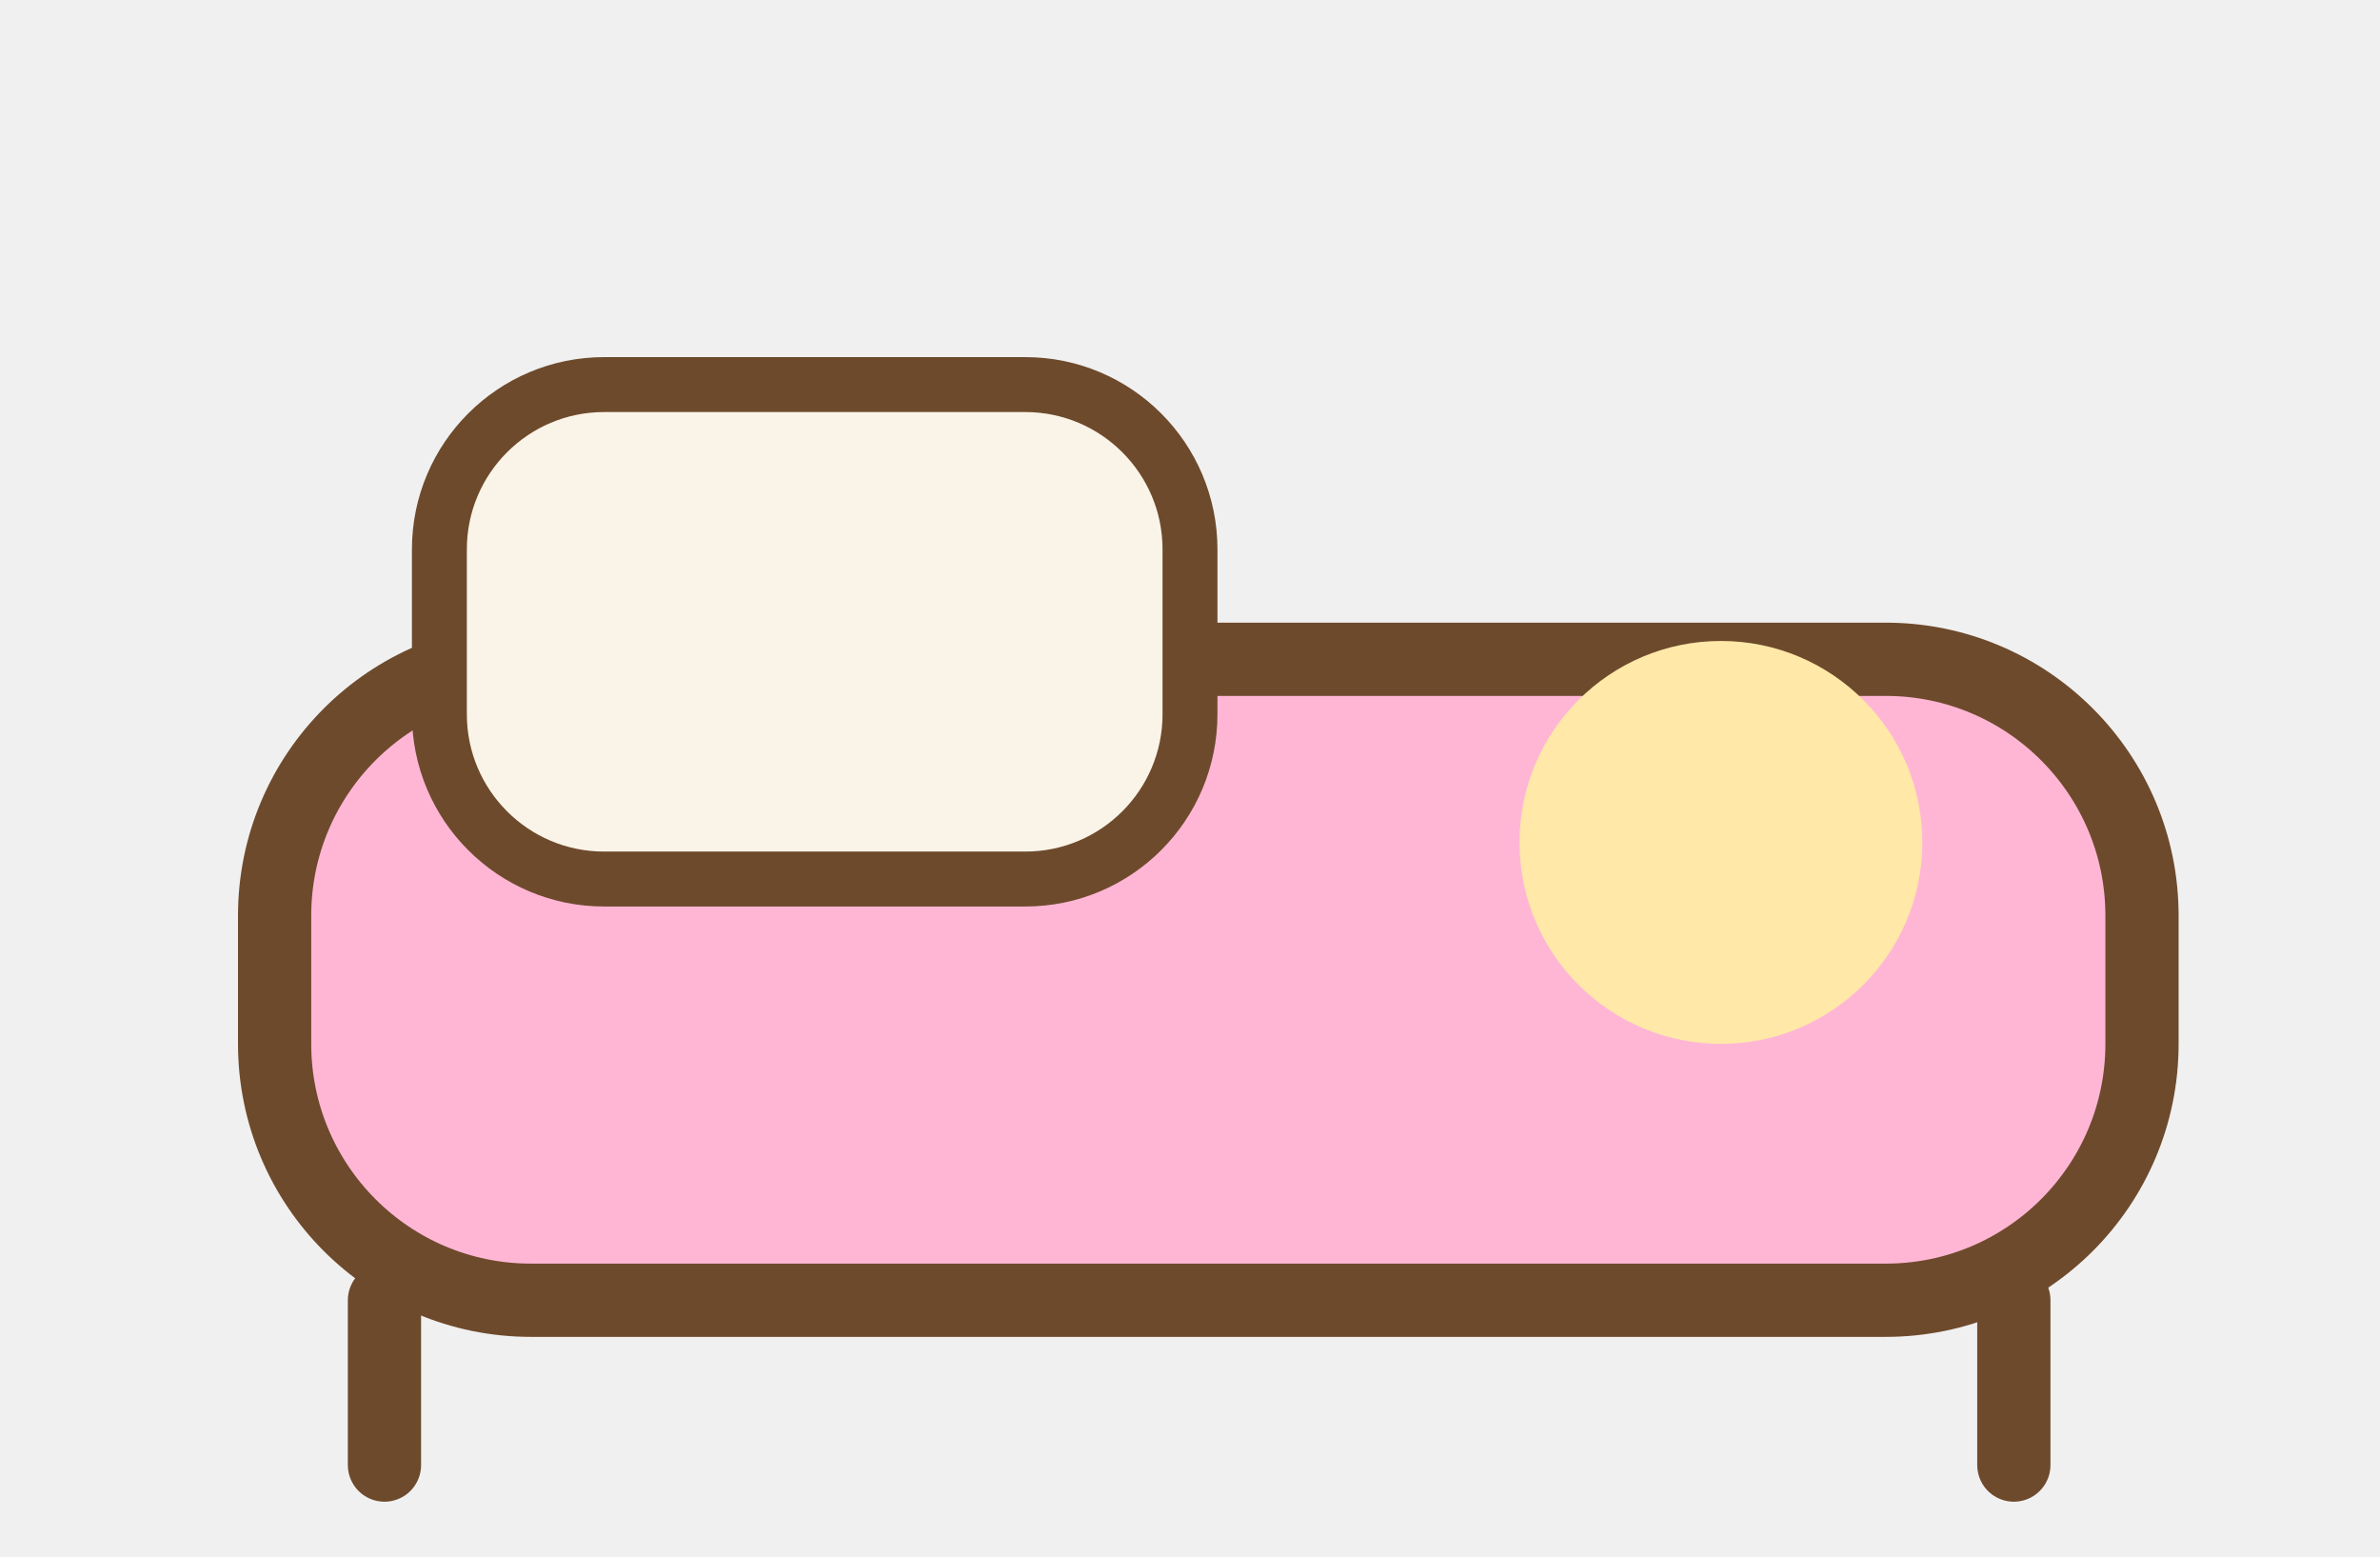
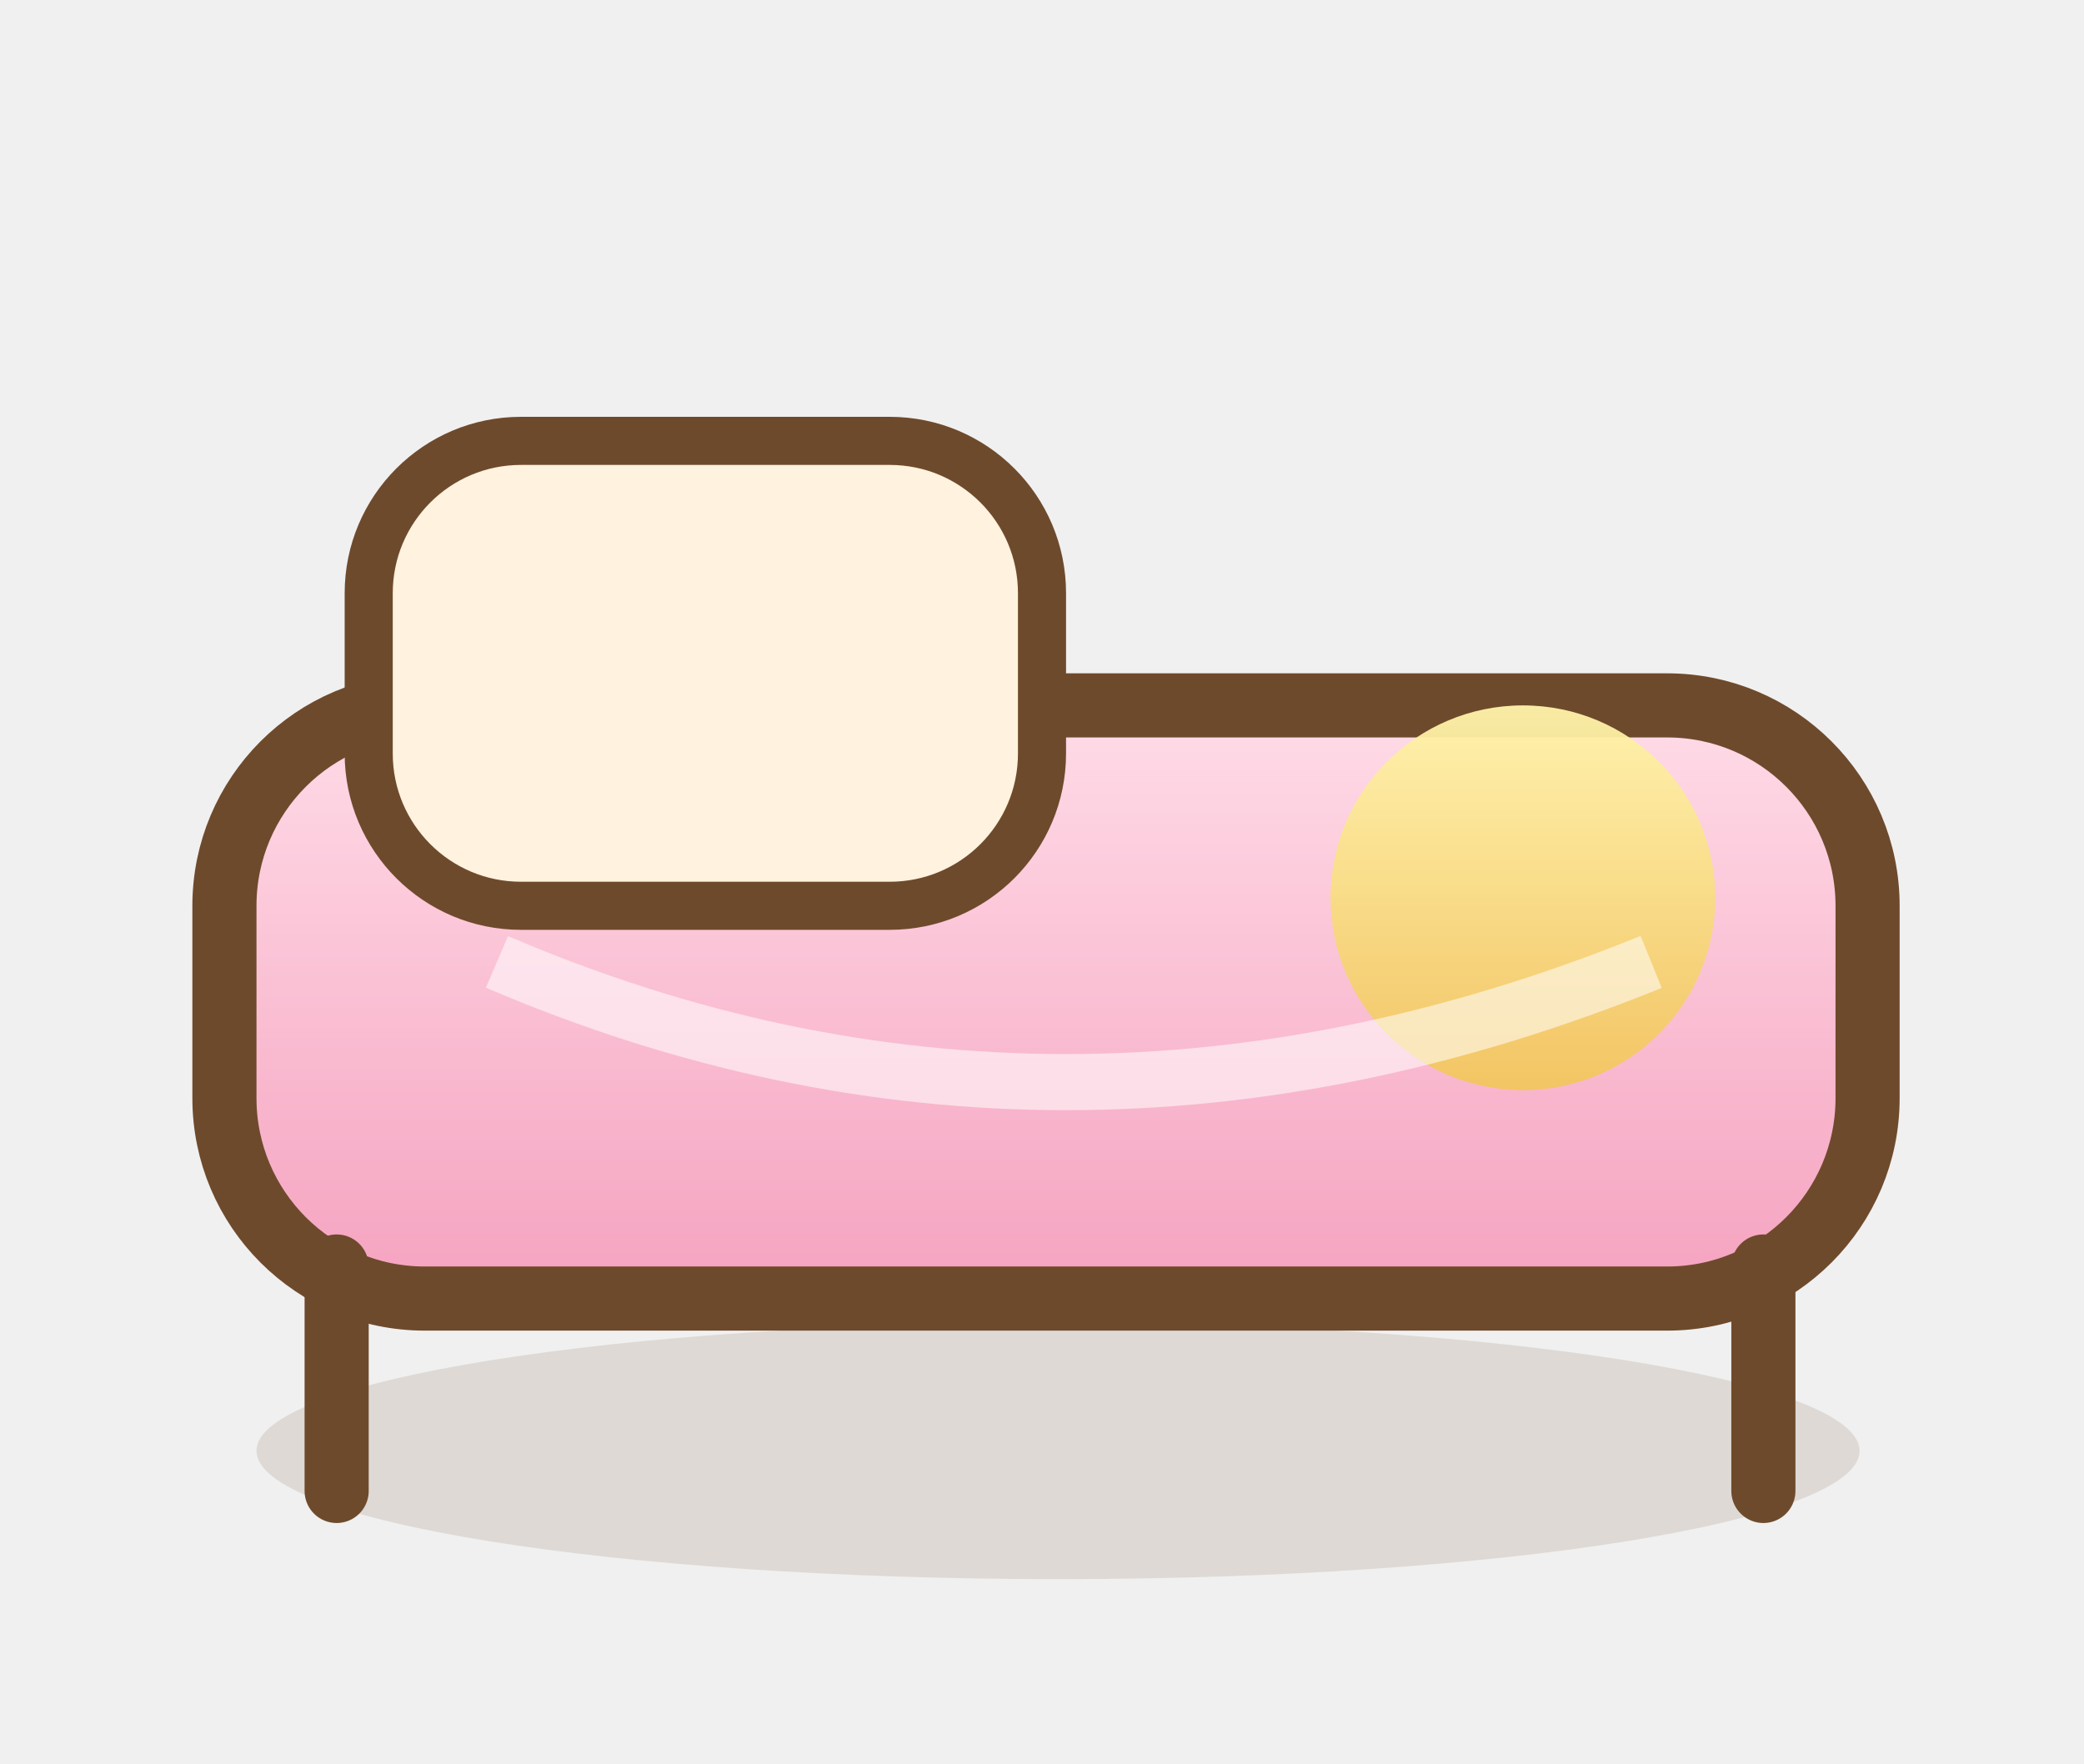
- <svg xmlns="http://www.w3.org/2000/svg" width="260" height="170" viewBox="0 0 260 170">
-   <rect x="30" y="72" width="204" height="70" rx="28" fill="#FFB6D5" stroke="#6E4A2C" stroke-width="8" />
-   <rect x="48" y="42" width="82" height="54" rx="18" fill="#FAF4E8" stroke="#6E4A2C" stroke-width="6" />
-   <path d="M42 142 L42 160 M220 142 L220 160" stroke="#6E4A2C" stroke-width="8" stroke-linecap="round" />
-   <circle cx="188" cy="92" r="22" fill="#FFE8A8" />
+ <svg xmlns="http://www.w3.org/2000/svg" width="260" height="220" viewBox="0 0 260 220">
+   <defs>
+     <linearGradient id="pink" x1="0" y1="0" x2="0" y2="1">
+       <stop offset="0" stop-color="#FFDCE8" />
+       <stop offset="1" stop-color="#F5A2BF" />
+     </linearGradient>
+     <linearGradient id="mint" x1="0" y1="0" x2="0" y2="1">
+       <stop offset="0" stop-color="#DFF9E5" />
+       <stop offset="1" stop-color="#94D6AA" />
+     </linearGradient>
+     <linearGradient id="blue" x1="0" y1="0" x2="0" y2="1">
+       <stop offset="0" stop-color="#CFEFFF" />
+       <stop offset="1" stop-color="#82C5E8" />
+     </linearGradient>
+     <linearGradient id="wood" x1="0" y1="0" x2="0" y2="1">
+       <stop offset="0" stop-color="#D9A46A" />
+       <stop offset="1" stop-color="#A96F3F" />
+     </linearGradient>
+     <linearGradient id="cream" x1="0" y1="0" x2="0" y2="1">
+       <stop offset="0" stop-color="#FFF8E8" />
+       <stop offset="1" stop-color="#F3D7B3" />
+     </linearGradient>
+     <linearGradient id="yellow" x1="0" y1="0" x2="0" y2="1">
+       <stop offset="0" stop-color="#FFF3AA" />
+       <stop offset="1" stop-color="#F2C55E" />
+     </linearGradient>
+     <linearGradient id="lilac" x1="0" y1="0" x2="0" y2="1">
+       <stop offset="0" stop-color="#E8D6FF" />
+       <stop offset="1" stop-color="#B89BE8" />
+     </linearGradient>
+   </defs>
+   <ellipse cx="132" cy="181" rx="100" ry="16" fill="#6E4A2C" opacity=".14" />
+   <rect x="28" y="88" width="205" height="74" rx="25" fill="url(#pink)" stroke="#6E4A2C" stroke-width="8" />
+   <rect x="46" y="55" width="84" height="58" rx="19" fill="#FFF2DE" stroke="#6E4A2C" stroke-width="6" />
+   <circle cx="190" cy="112" r="24" fill="url(#yellow)" opacity=".95" />
+   <path d="M42 158 v28 M220 158 v28" stroke="#6E4A2C" stroke-width="8" stroke-linecap="round" />
+   <path d="M62 120 Q132 150 206 120" fill="none" stroke="#FFFFFF" stroke-width="7" opacity=".55" />
</svg>
